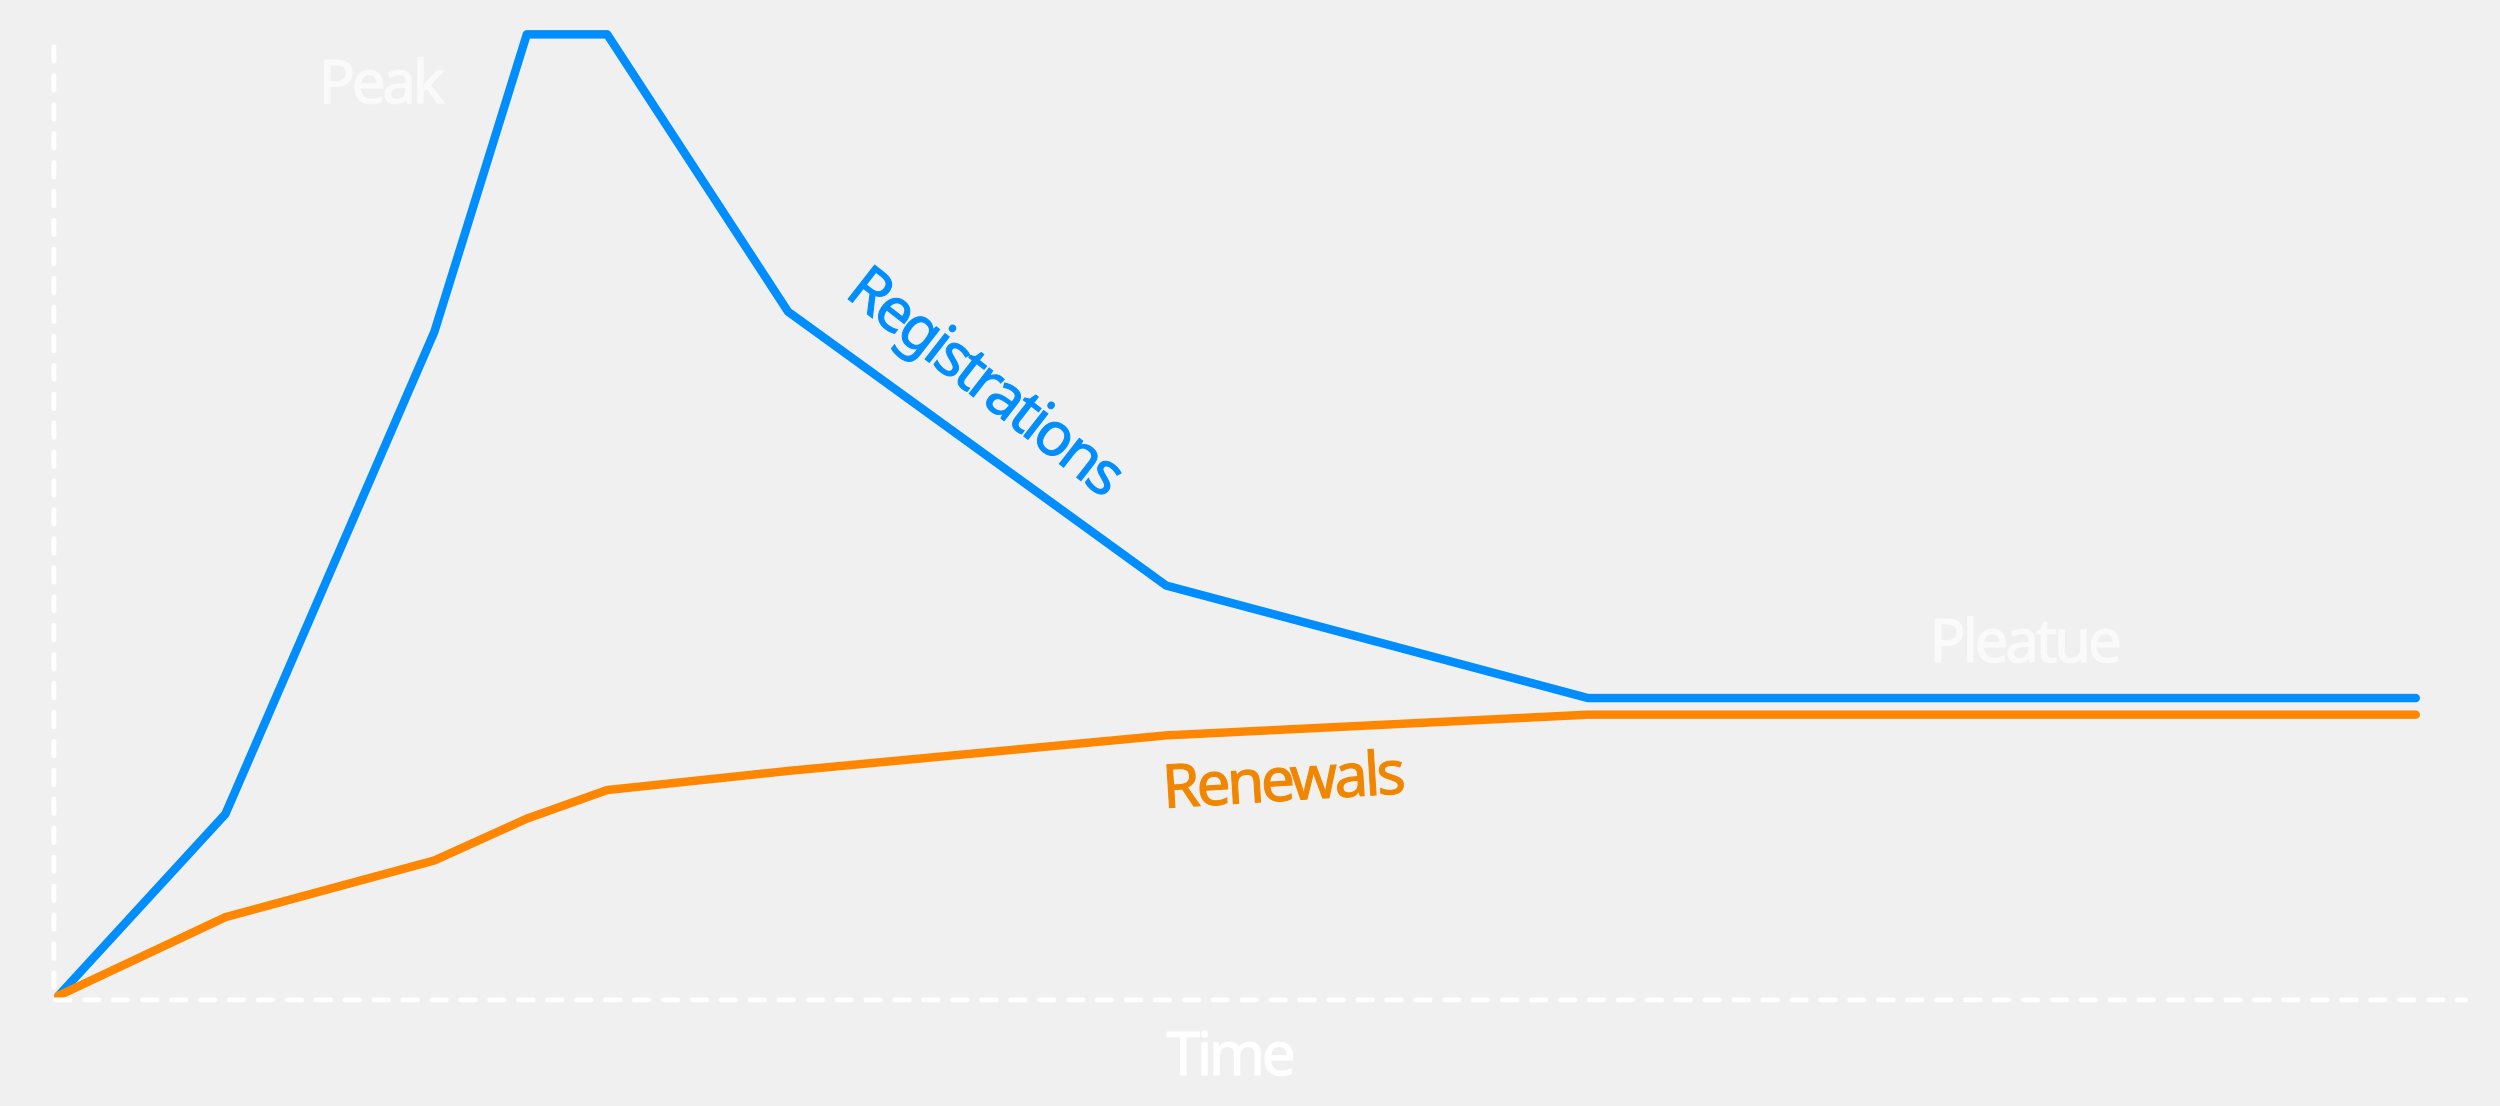
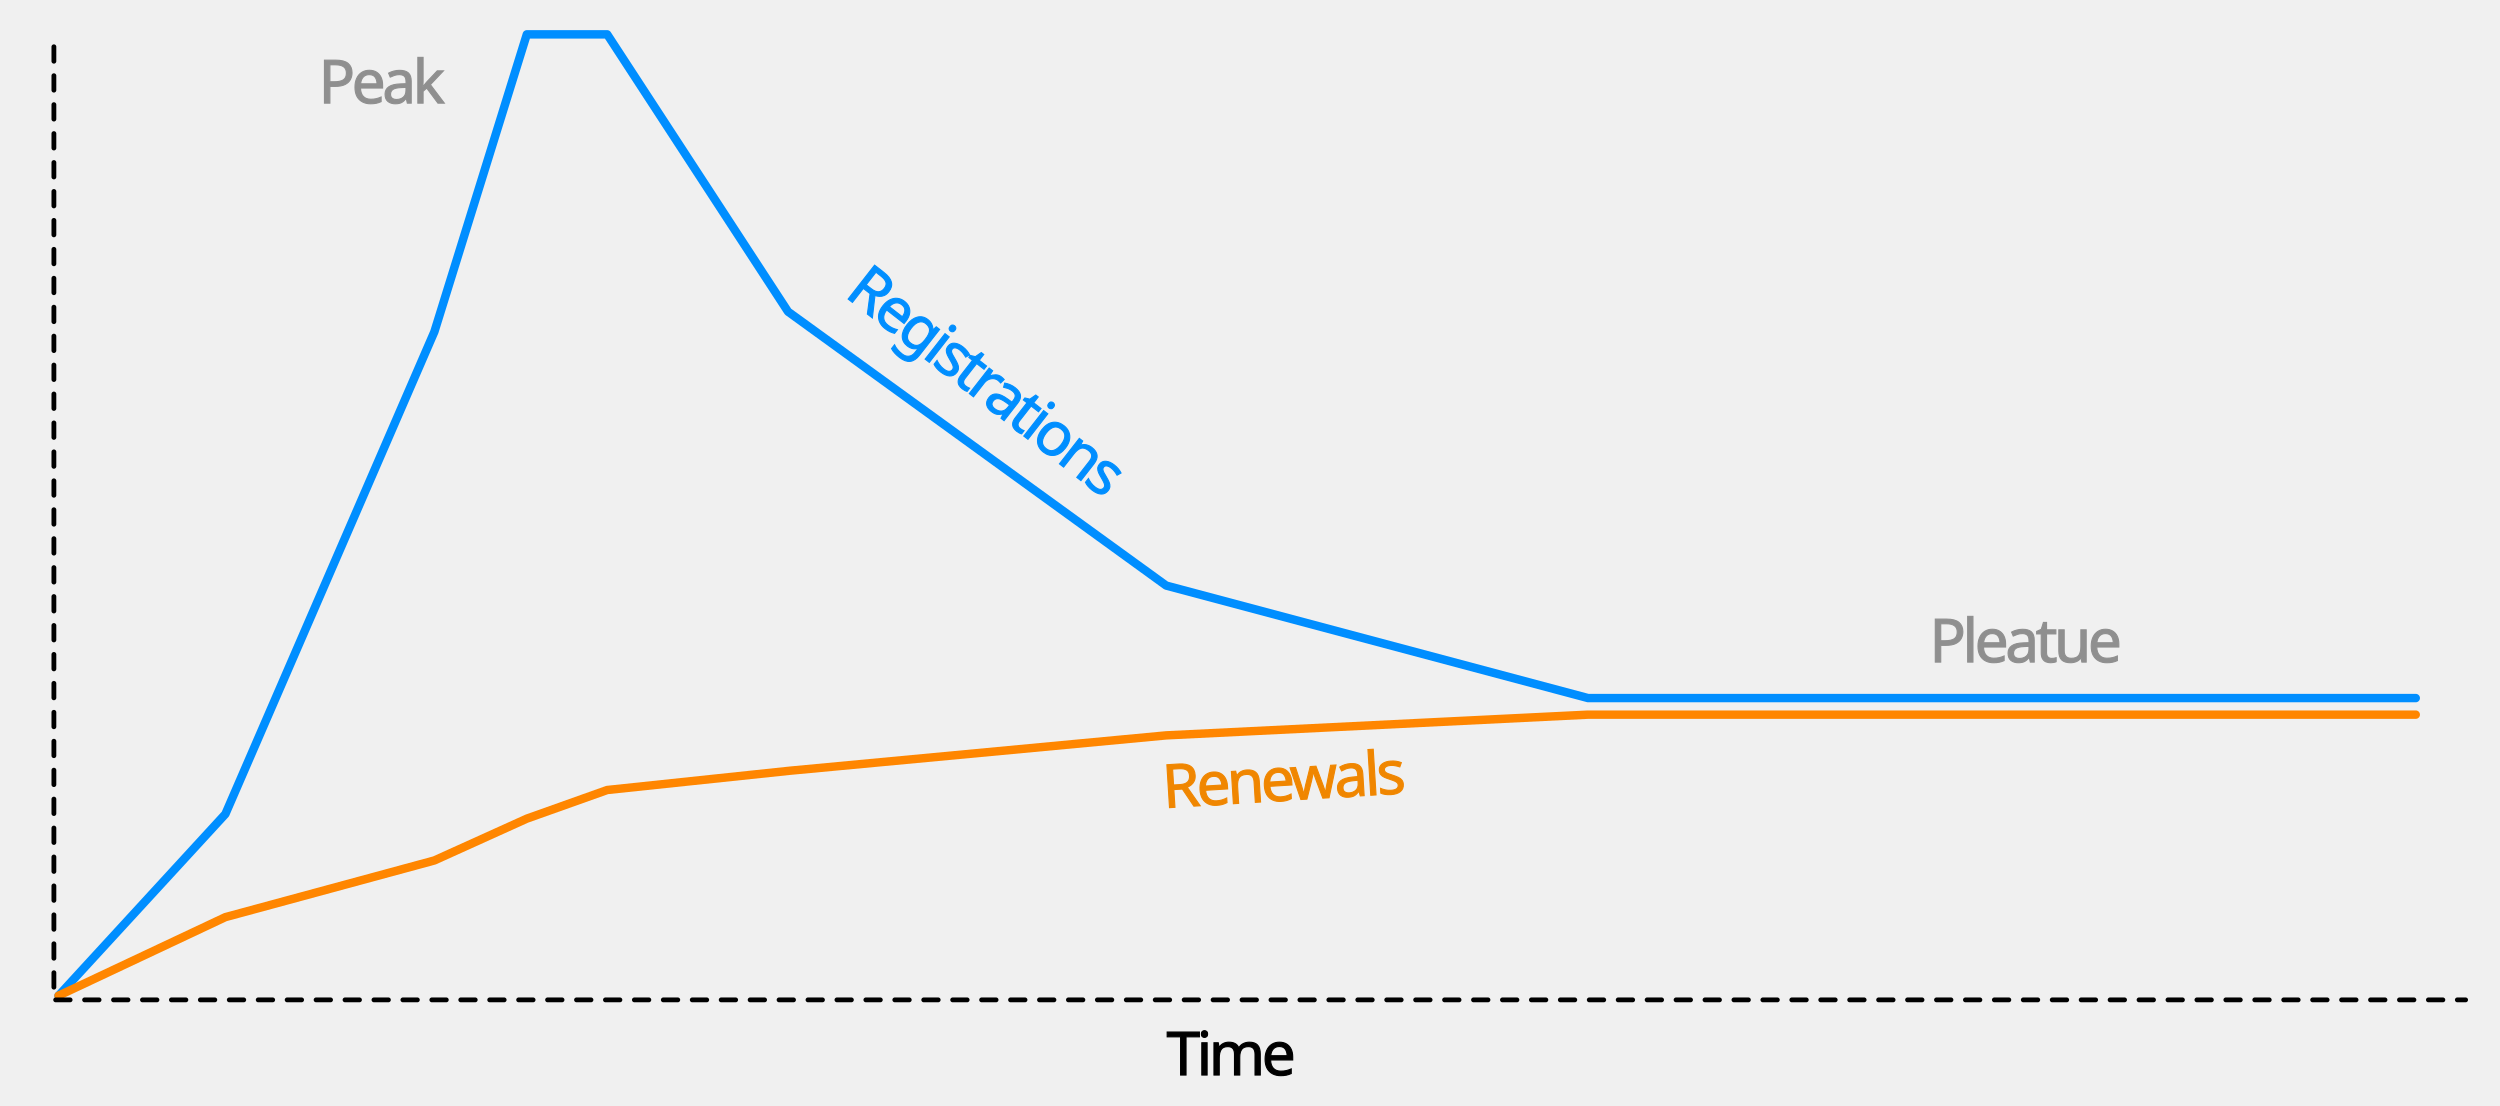
<svg xmlns="http://www.w3.org/2000/svg" version="1.1" id="Layer_1" x="0px" y="0px" viewBox="0 0 829.423 366.668" xml:space="preserve" width="829.423" height="366.668">
  <defs id="defs864">
    <marker style="overflow:visible" id="EmptyTriangleOutL" refX="0" refY="0" orient="auto">
      <path transform="matrix(0.8,0,0,0.8,-4.8,0)" style="fill:#ffffff;fill-rule:evenodd;stroke:#ffffff;stroke-width:1pt;stroke-opacity:1" d="M 5.77,0 -2.88,5 V -5 Z" id="path1018" />
    </marker>
    <marker style="overflow:visible" id="EmptyTriangleInL" refX="0" refY="0" orient="auto">
      <path transform="matrix(-0.8,0,0,-0.8,4.8,0)" style="fill:#ffffff;fill-rule:evenodd;stroke:#ffffff;stroke-width:1pt;stroke-opacity:1" d="M 5.77,0 -2.88,5 V -5 Z" id="path1009" />
    </marker>
    <marker style="overflow:visible" id="TriangleInL" refX="0" refY="0" orient="auto">
      <path transform="scale(-0.8)" style="fill:#000000;fill-opacity:1;fill-rule:evenodd;stroke:#000000;stroke-width:1pt;stroke-opacity:1" d="M 5.77,0 -2.88,5 V -5 Z" id="path991" />
    </marker>
    <rect x="570.106" y="518.723" width="795.212" height="234.893" id="rect992" />
  </defs>
  <style type="text/css" id="style833">
	.st0{fill:#E1E1E1;}
	.st1{fill:#F58B00;}
</style>
  <path style="fill:none;stroke:#008eff;stroke-width:2.8;stroke-linecap:round;stroke-linejoin:round;stroke-miterlimit:4;stroke-dasharray:none;stroke-opacity:1" d="M 19.42,330.34 74.776,270.075 144.112,110.07 174.779,11.4 h 26.668 l 60.002,92.003 125.455,90.871 139.954,37.326 h 133.271 74.669 49.335 17.334" id="path1378-4" />
  <path style="fill:none;stroke:#ff8600;stroke-width:2.8;stroke-linecap:round;stroke-linejoin:round;stroke-miterlimit:4;stroke-dasharray:none;stroke-opacity:1" d="m 19.42,330.34 55.356,-26.065 69.336,-18.806 30.668,-13.87 26.668,-9.5 60.602,-6.397 124.855,-11.728 139.954,-6.874 h 133.271 74.669 49.335 17.334" id="path1378" />
  <g id="g857-9" transform="translate(-802.6362,513.4871)" />
  <text xml:space="preserve" id="text990" style="font-size:53.333px;line-height:1.25;font-family:Palatino;-inkscape-font-specification:Palatino;font-variant-ligatures:none;text-align:center;letter-spacing:-1.39px;white-space:pre;shape-inside:url(#rect992);" transform="translate(-326.7954,-230.2353)" />
-   <path style="fill:none;stroke:#ffffff;stroke-width:1.6;stroke-linecap:round;stroke-linejoin:round;stroke-miterlimit:4;stroke-dasharray:4.8,4.8;stroke-opacity:1;stroke-dashoffset:0" d="M 17.879,15.515 V 331.728 H 818.012" id="path33" />
+   <path style="fill:none;stroke:#000000;stroke-width:1.6;stroke-linecap:round;stroke-linejoin:round;stroke-miterlimit:4;stroke-dasharray:4.8, 4.8;stroke-opacity:1;stroke-dashoffset:0" d="M 17.879,15.515 V 331.728 H 818.012" id="path33" />
  <text xml:space="preserve" style="font-size:19.99px;line-height:1.25;font-family:Palatino;-inkscape-font-specification:Palatino;font-variant-ligatures:none;text-align:center;letter-spacing:-1.124px;text-anchor:middle;stroke-width:0.375" x="-169.211" y="-0.775" id="text1314" transform="rotate(-90)">
    <tspan id="tspan1312" x="-169.211" y="-0.775" style="font-style:normal;font-variant:normal;font-weight:normal;font-stretch:normal;font-family:'OCR A Std';-inkscape-font-specification:'OCR A Std';stroke-width:0.375" />
  </text>
-   <text xml:space="preserve" style="font-size:19.99px;line-height:1.25;font-family:Palatino;-inkscape-font-specification:Palatino;font-variant-ligatures:none;text-align:center;letter-spacing:-1.124px;text-anchor:middle;stroke-width:0.375;stroke:#ffffff;stroke-opacity:1;fill:#ffffff;fill-opacity:1;" x="418.713" y="356.668" id="text1314-8">
-     <tspan id="tspan1312-6" x="418.713" y="356.668" style="font-style:normal;font-variant:normal;font-weight:normal;font-stretch:normal;font-family:'OCR A Std';-inkscape-font-specification:'OCR A Std';stroke-width:0.375;stroke:#ffffff;stroke-opacity:1;fill:#ffffff;fill-opacity:1;">Time</tspan>
-     <tspan x="418.713" y="381.656" style="font-style:normal;font-variant:normal;font-weight:normal;font-stretch:normal;font-family:'OCR A Std';-inkscape-font-specification:'OCR A Std';stroke-width:0.375;stroke:#ffffff;stroke-opacity:1;fill:#ffffff;fill-opacity:1;" id="tspan1354" />
+   <text xml:space="preserve" style="font-size:19.99px;line-height:1.25;font-family:Palatino;-inkscape-font-specification:Palatino;font-variant-ligatures:none;text-align:center;letter-spacing:-1.124px;text-anchor:middle;stroke-width:0.375;stroke:#000000;stroke-opacity:1;fill:#000000;fill-opacity:1;" x="418.713" y="356.668" id="text1314-8">
+     <tspan id="tspan1312-6" x="418.713" y="356.668" style="font-style:normal;font-variant:normal;font-weight:normal;font-stretch:normal;font-family:'OCR A Std';-inkscape-font-specification:'OCR A Std';stroke-width:0.375;stroke:#000000;stroke-opacity:1;fill:#000000;fill-opacity:1;">Time</tspan>
+     <tspan x="418.713" y="381.656" style="font-style:normal;font-variant:normal;font-weight:normal;font-stretch:normal;font-family:'OCR A Std';-inkscape-font-specification:'OCR A Std';stroke-width:0.375;stroke:#000000;stroke-opacity:1;fill:#000000;fill-opacity:1;" id="tspan1354" />
  </text>
  <text xml:space="preserve" style="font-size:19.99px;line-height:1.25;font-family:Palatino;-inkscape-font-specification:Palatino;font-variant-ligatures:none;text-align:center;letter-spacing:-1.124px;text-anchor:middle;fill:#008eff;fill-opacity:1;stroke:#008eff;stroke-width:0.375;stroke-opacity:1" x="342.871" y="-94.818" id="text1314-3" transform="rotate(37.9526)">
    <tspan id="tspan1312-3" x="342.309" y="-94.818" style="font-style:normal;font-variant:normal;font-weight:normal;font-stretch:normal;font-family:'OCR A Std';-inkscape-font-specification:'OCR A Std';fill:#008eff;fill-opacity:1;stroke:#008eff;stroke-width:0.375;stroke-opacity:1">Registrations</tspan>
  </text>
  <text xml:space="preserve" style="font-size:19.99px;line-height:1.25;font-family:Palatino;-inkscape-font-specification:Palatino;font-variant-ligatures:none;text-align:center;letter-spacing:-1.124px;text-anchor:middle;mix-blend-mode:darken;fill:#ff8600;fill-opacity:1;stroke:#ff8600;stroke-width:0.375;stroke-opacity:1" x="416.172" y="291.3" id="text1314-8-5" transform="rotate(-3.52419)">
    <tspan x="415.61" y="291.3" style="font-style:normal;font-variant:normal;font-weight:normal;font-stretch:normal;font-family:'OCR A Std';-inkscape-font-specification:'OCR A Std';fill:#ff8600;fill-opacity:1;stroke:#ff8600;stroke-width:0.375;stroke-opacity:1" id="tspan1354-0">Renewals</tspan>
  </text>
-   <text xml:space="preserve" style="font-size:19.99px;line-height:1.25;font-family:Palatino;-inkscape-font-specification:Palatino;font-variant-ligatures:none;text-align:center;letter-spacing:-1.124px;text-anchor:middle;opacity:0.678;fill:#ffffff;fill-opacity:1;stroke:#ffffff;stroke-width:0.375;stroke-opacity:1" x="133.591" y="34.226" id="text1314-8-0">
-     <tspan x="133.028" y="34.226" style="font-style:normal;font-variant:normal;font-weight:normal;font-stretch:normal;font-family:'OCR A Std';-inkscape-font-specification:'OCR A Std';fill:#ffffff;fill-opacity:1;stroke:#ffffff;stroke-width:0.375;stroke-opacity:1" id="tspan1354-05">Peak</tspan>
+   <text xml:space="preserve" style="font-size:19.99px;line-height:1.25;font-family:Palatino;-inkscape-font-specification:Palatino;font-variant-ligatures:none;text-align:center;letter-spacing:-1.124px;text-anchor:middle;opacity:1;fill:#8f8f8f;fill-opacity:1;stroke:#8f8f8f;stroke-width:0.375;stroke-opacity:1;" x="133.591" y="34.226" id="text1314-8-0">
+     <tspan x="133.028" y="34.226" style="font-style:normal;font-variant:normal;font-weight:normal;font-stretch:normal;font-family:'OCR A Std';-inkscape-font-specification:'OCR A Std';fill:#8f8f8f;fill-opacity:1;stroke:#8f8f8f;stroke-width:0.375;stroke-opacity:1;" id="tspan1354-05">Peak</tspan>
  </text>
-   <text xml:space="preserve" style="font-size:19.99px;line-height:1.25;font-family:Palatino;-inkscape-font-specification:Palatino;font-variant-ligatures:none;text-align:center;letter-spacing:-1.124px;text-anchor:middle;opacity:0.678;fill:#ffffff;fill-opacity:1;stroke:#ffffff;stroke-width:0.375;stroke-opacity:1" x="678.996" y="219.669" id="text1314-8-0-6">
-     <tspan x="678.434" y="219.669" style="font-style:normal;font-variant:normal;font-weight:normal;font-stretch:normal;font-family:'OCR A Std';-inkscape-font-specification:'OCR A Std';fill:#ffffff;fill-opacity:1;stroke:#ffffff;stroke-width:0.375;stroke-opacity:1" id="tspan1354-05-9">Pleatue</tspan>
+   <text xml:space="preserve" style="font-size:19.99px;line-height:1.25;font-family:Palatino;-inkscape-font-specification:Palatino;font-variant-ligatures:none;text-align:center;letter-spacing:-1.124px;text-anchor:middle;opacity:1;fill:#8f8f8f;fill-opacity:1;stroke:#8f8f8f;stroke-width:0.375;stroke-opacity:1;" x="678.996" y="219.669" id="text1314-8-0-6">
+     <tspan x="678.434" y="219.669" style="font-style:normal;font-variant:normal;font-weight:normal;font-stretch:normal;font-family:'OCR A Std';-inkscape-font-specification:'OCR A Std';fill:#8f8f8f;fill-opacity:1;stroke:#8f8f8f;stroke-width:0.375;stroke-opacity:1;" id="tspan1354-05-9">Pleatue</tspan>
  </text>
</svg>
